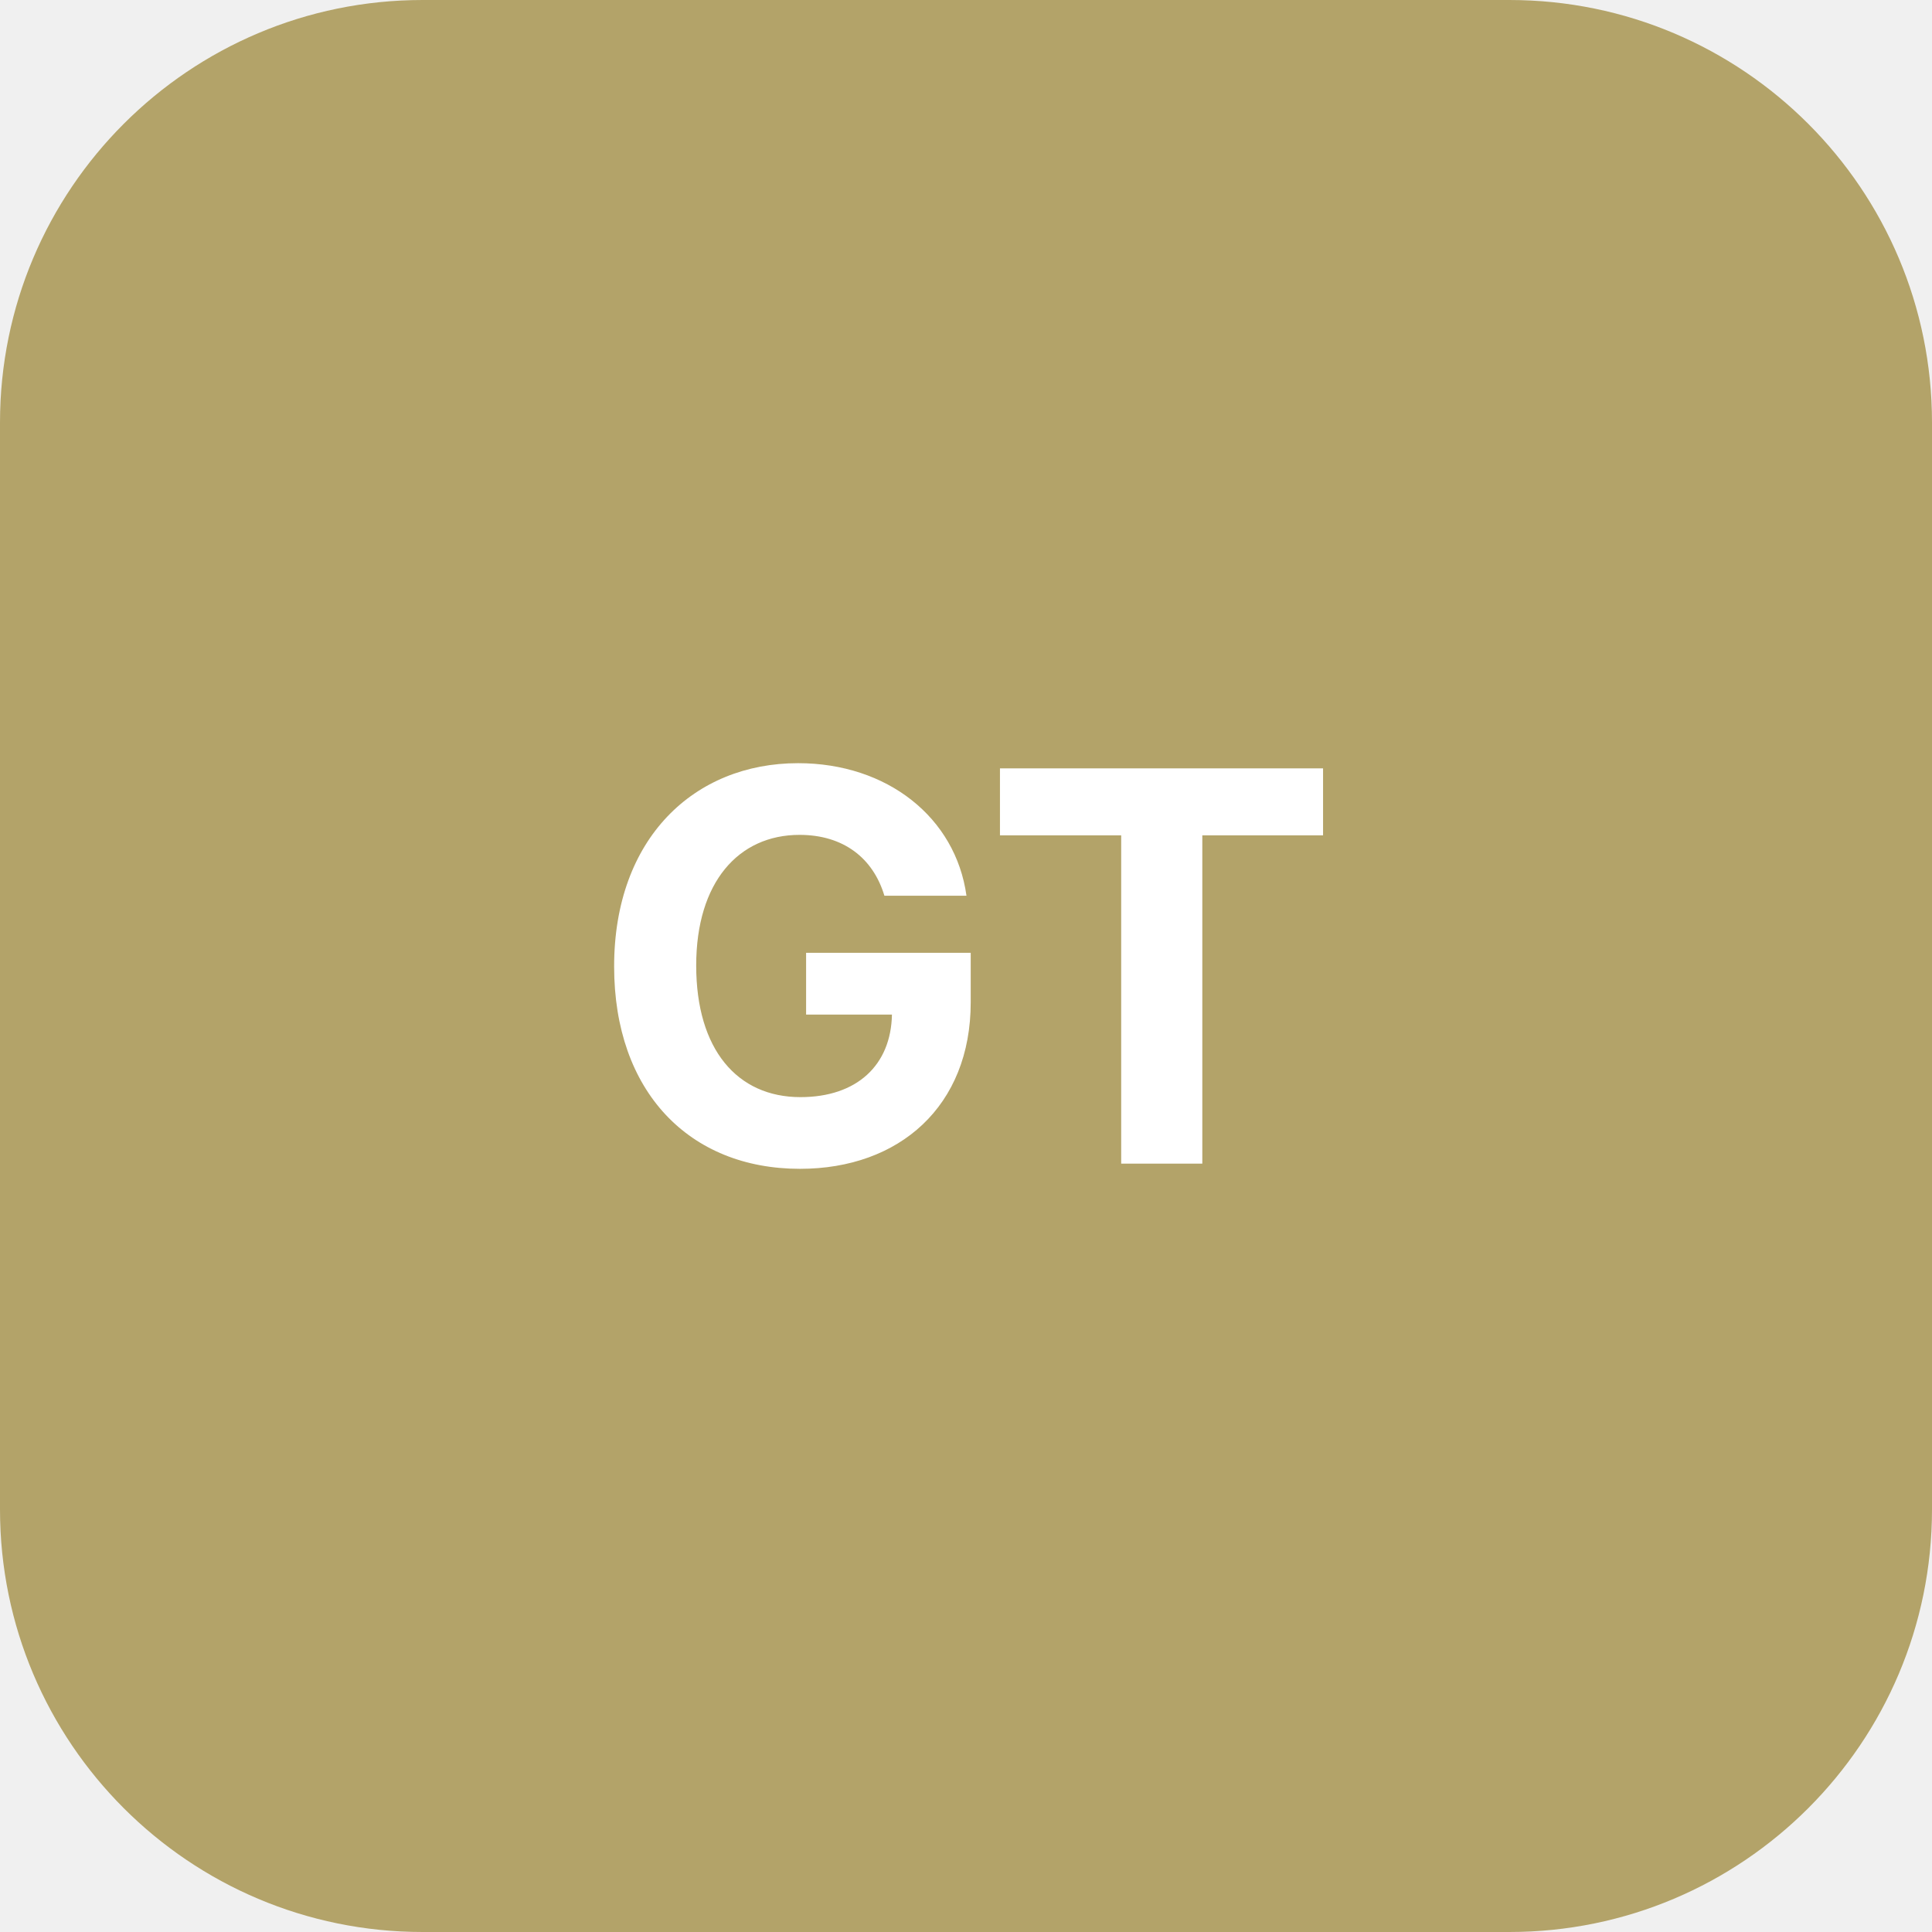
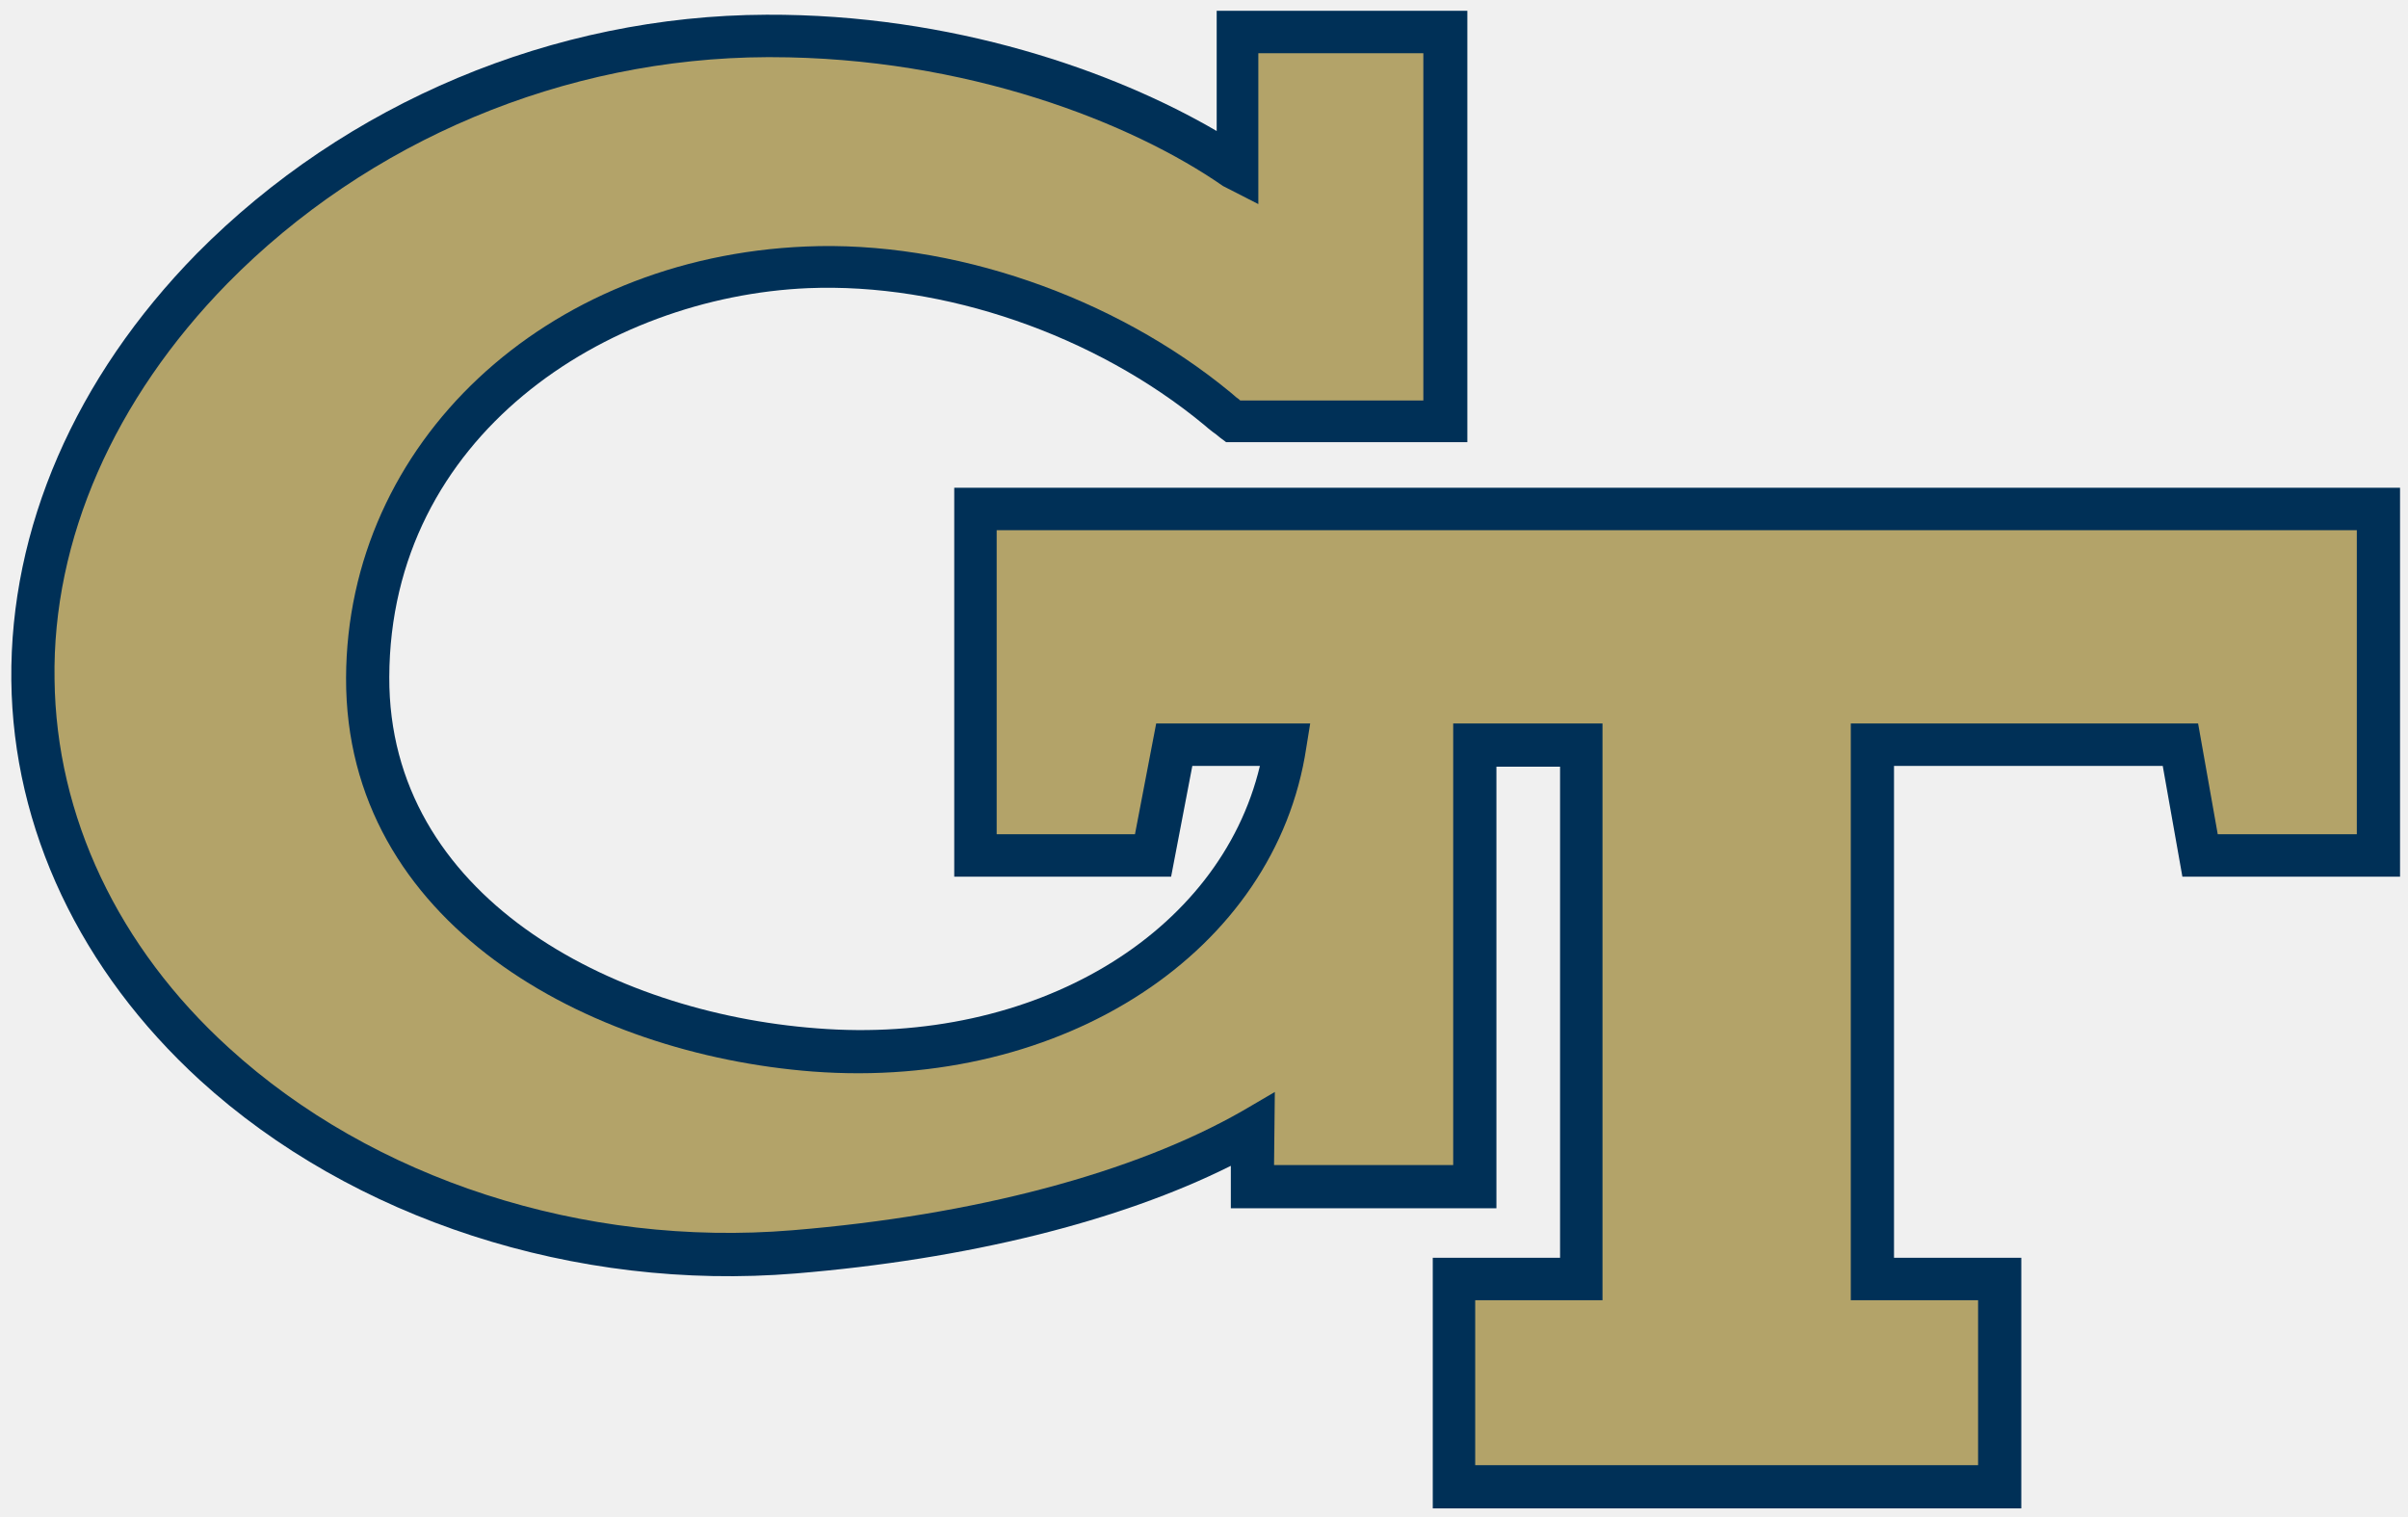
- <svg xmlns="http://www.w3.org/2000/svg" viewBox="0 0 64 64">
-   <rect width="64" height="64" rx="14" fill="#B3A369" />
-   <text x="32" y="32" dominant-baseline="central" text-anchor="middle" fill="white" font-family="system-ui,-apple-system,sans-serif" font-weight="700" font-size="18">GT</text>
+ <svg xmlns="http://www.w3.org/2000/svg" viewBox="0 0 250 157.488" height="157.49" width="250">
+   <g transform="matrix(.81578 0 0 .81578 1.1766 1.1197)">
+     <path fill="#003057" d="m120 60.7v49.5h27.6l2.7-14.1h8.6c-5.1 21.4-28.7 35.6-56.4 33.4-26.3-2-54.5-16.9-54.4-44.7 0.1-30.7 27.6-48.4 53.3-49.5 17.2-0.7 36.5 5.9 50.4 17.4 0.8 0.7 1 0.8 1.1 0.9s0.2 0.1 0.9 0.7l0.8 0.6h30.7v-54.9h-31.9v15.3c-13-7.6-33.6-14.9-57.3-14.8-27.1 0.1-53.5 11.2-72.5 30.4-15.5 15.8-23.8 35-23.6 54.3 0.2 18.9 8.8 37 24 50.9 19.4 17.7 47.8 26.9 75.8 24.6 21.8-1.8 41.2-6.6 55.4-13.7v5.4h33.8v-56.2h8.1v62.5h-16.2v31.9h74.9v-31.9h-16.2v-62.6h34.2l2.5 14.1h27.7v-49.5h-184z" />
+     <path d="m125.4 104.8h17.6l2.7-14.1h19.6l-0.5 3.1c-3.9 25.9-30.9 43.6-62.8 41.2-28.7-2.2-59.5-18.9-59.4-50.1 0.1-29.9 25.3-53.5 58.5-54.9 18.5-0.8 39.2 6.3 54.1 18.6 0.6 0.5 0.6 0.5 0.7 0.6s0.2 0.1 0.5 0.4h23.3v-44.2h-21v19.2l-4.5-2.3c-11.5-8-32.6-16.4-57.6-16.4h-0.4c-25.8 0.1-50.8 10.6-68.7 28.8-14.4 14.7-22.3 32.6-22 50.4 0.2 17.4 8.1 34.1 22.2 46.9 18.3 16.7 45.1 25.4 71.7 23.2 23.2-1.9 43.5-7.3 57.3-15.2l4.1-2.4-0.1 9.3h22.8v-56.2h19v73.4h-16.2v21h64v-21h-16.2v-73.4h44.2l2.5 14.1h17.7v-38.7h-173.1v38.7z" class="st1" fill="#b3a369" />
+   </g>
</svg>
